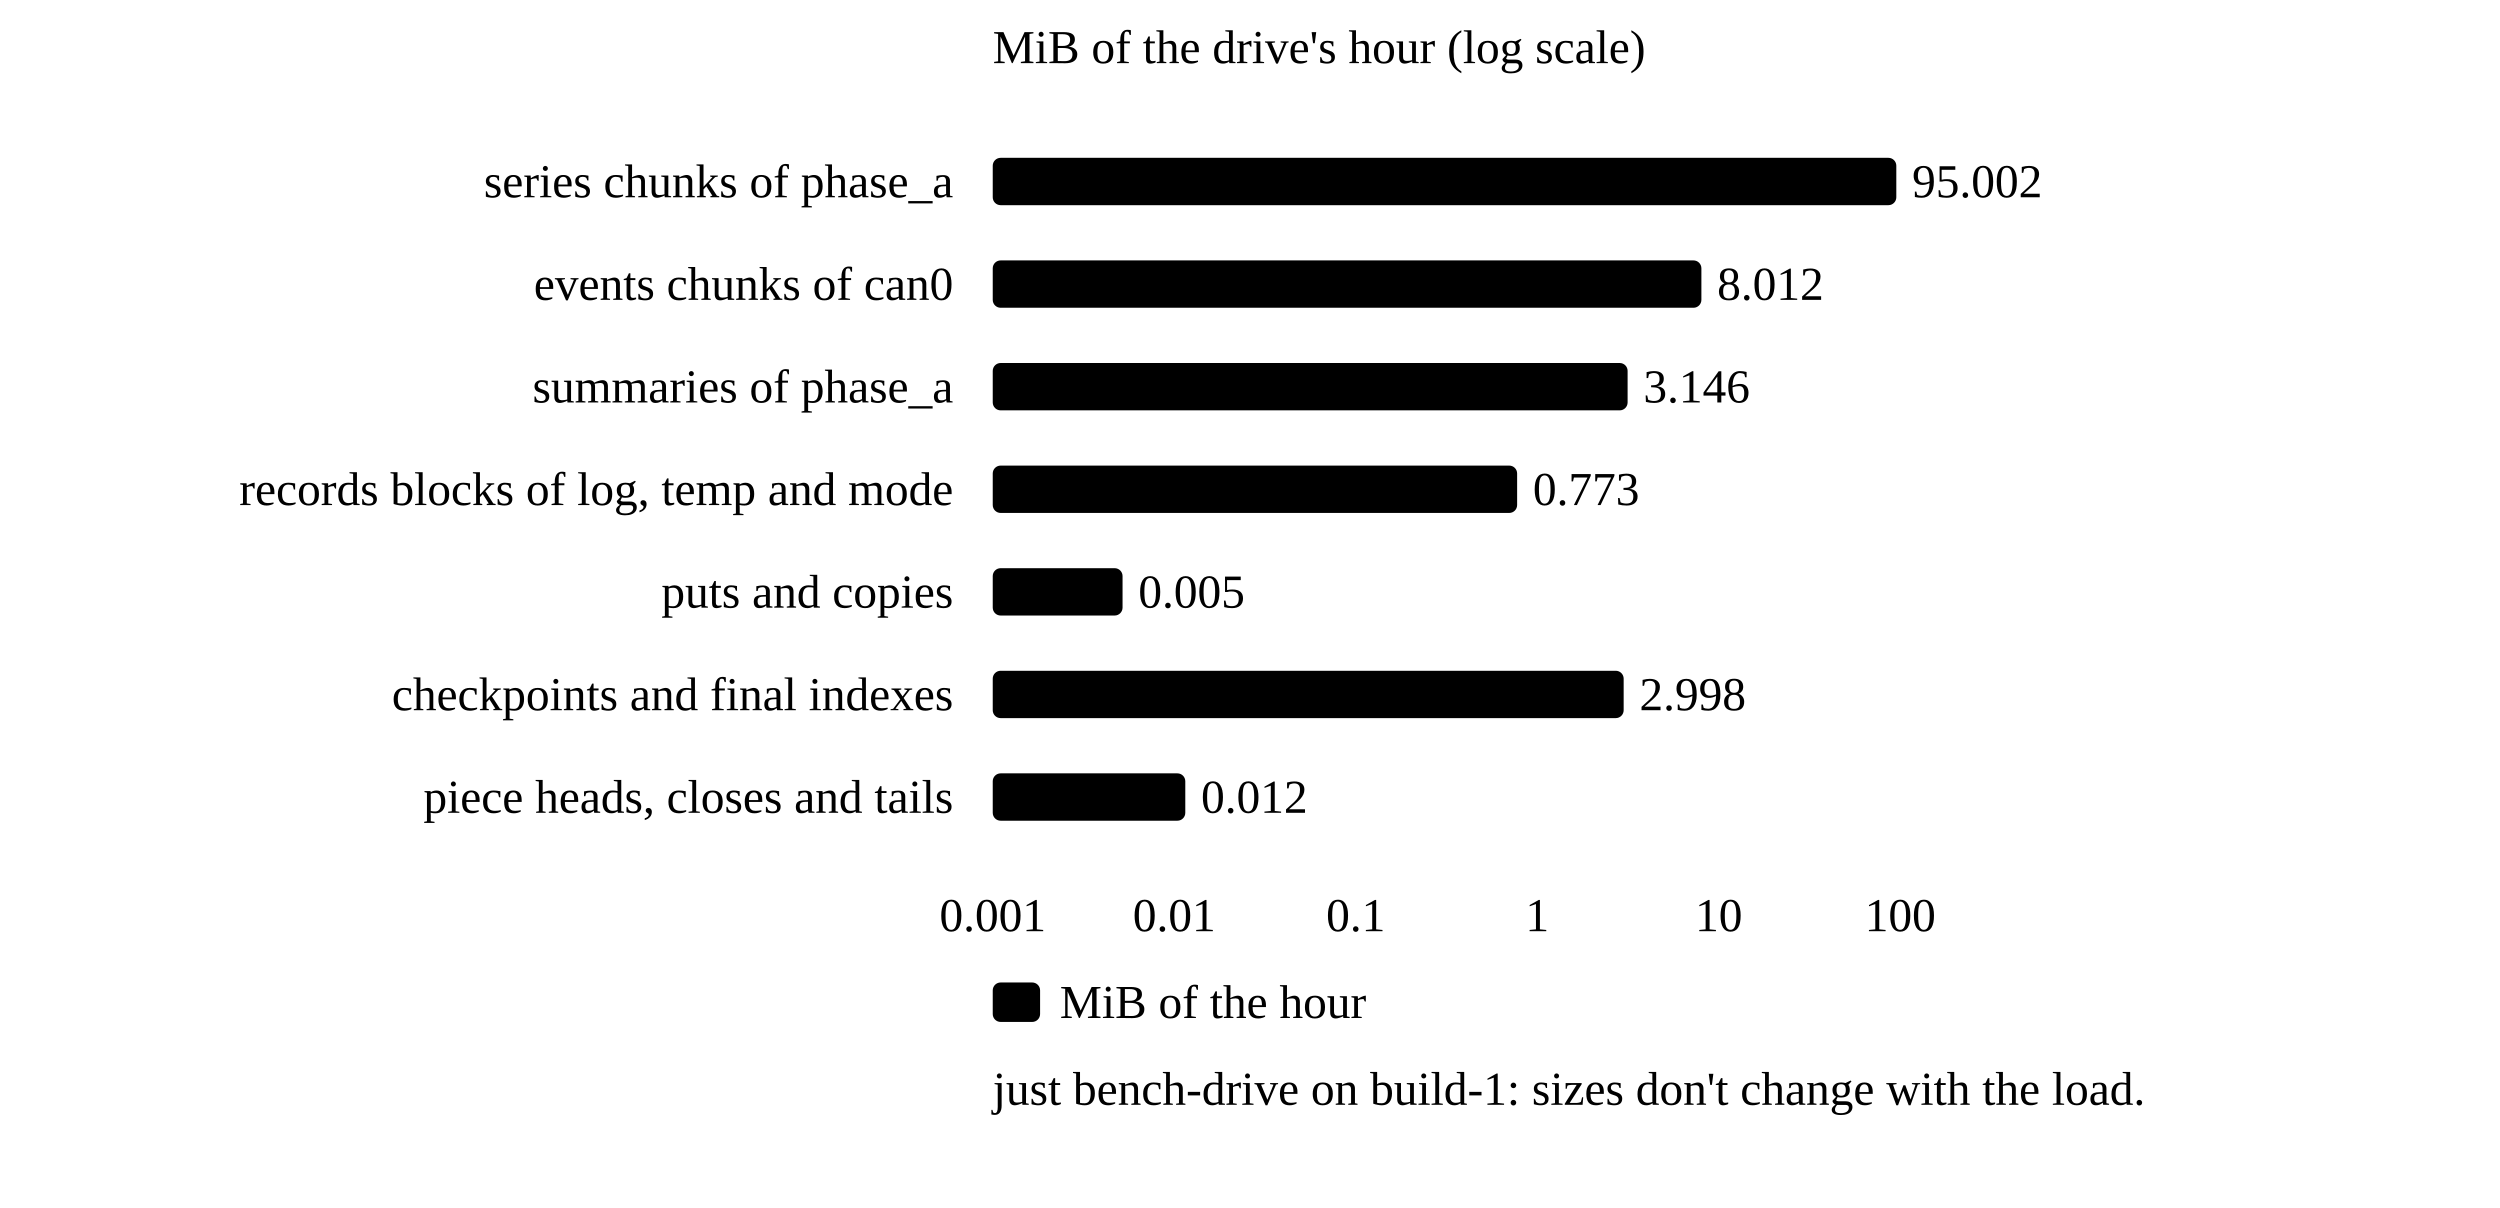
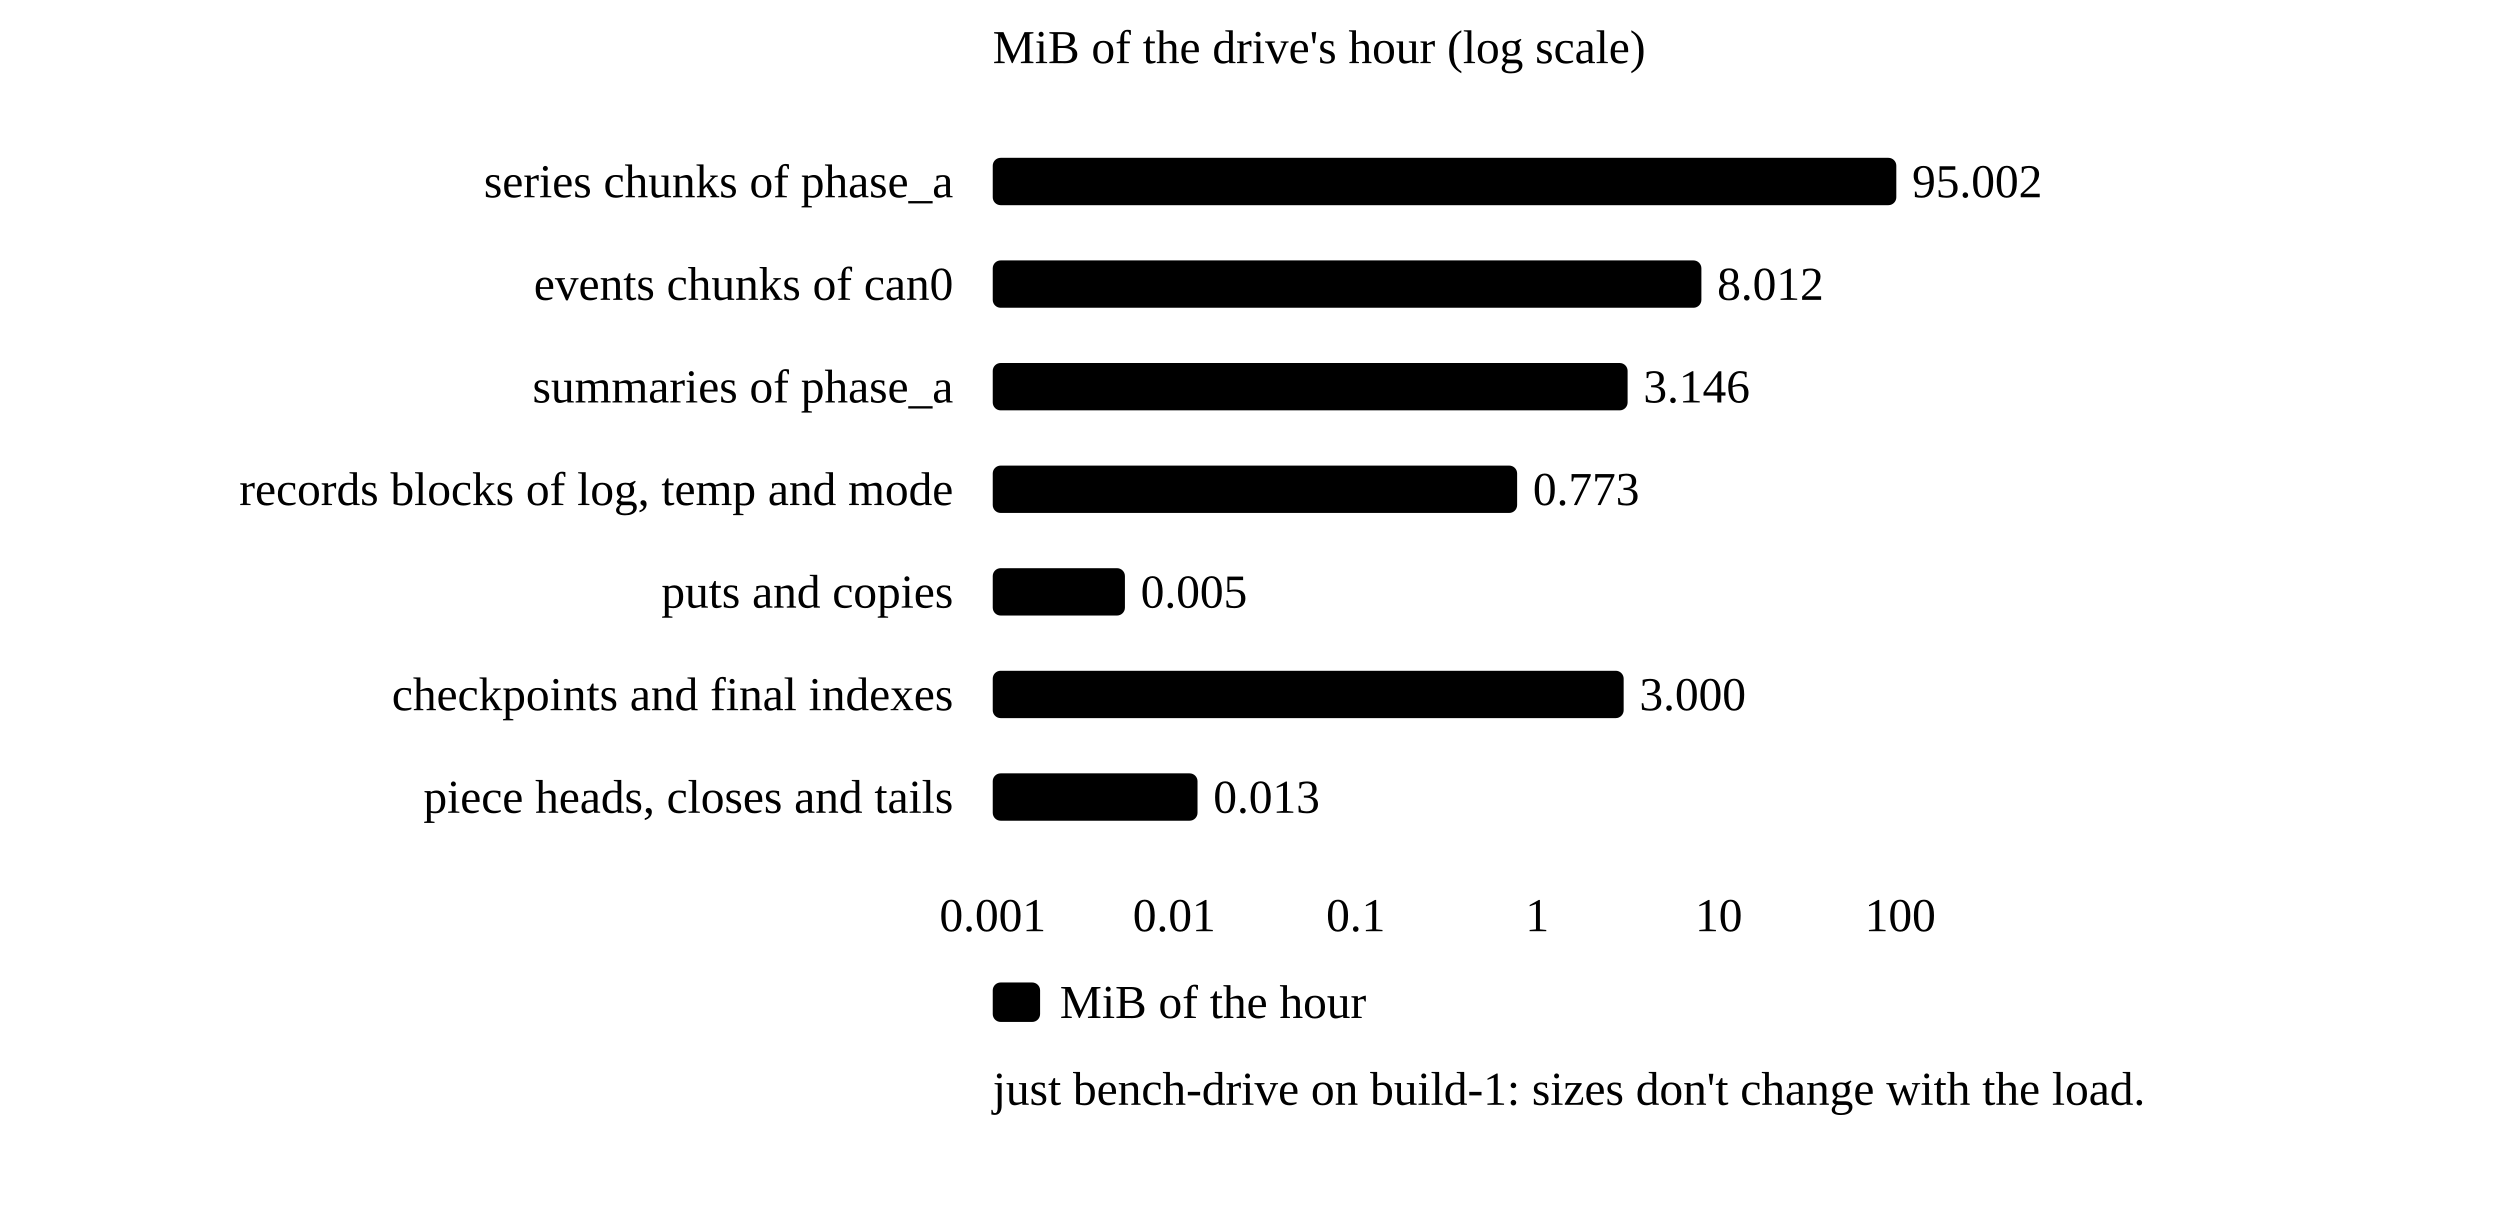
<svg xmlns="http://www.w3.org/2000/svg" class="ww-svg" viewBox="0 0 633.6 306" width="633.6" height="306" role="img" aria-label="Where the bytes of the drive's hour go, MiB by part of the recording, log scale">
  <text x="251.6" y="16.0" text-anchor="start" class="strong">MiB of the drive's hour (log scale)</text>
  <line x1="251.6" y1="34.0" x2="251.6" y2="222.0" class="thin" />
  <text x="251.6" y="236.0" text-anchor="middle" class="small soft">0.001</text>
  <line x1="297.6" y1="34.0" x2="297.6" y2="222.0" class="thin" />
  <text x="297.6" y="236.0" text-anchor="middle" class="small soft">0.01</text>
  <line x1="343.6" y1="34.0" x2="343.6" y2="222.0" class="thin" />
  <text x="343.6" y="236.0" text-anchor="middle" class="small soft">0.1</text>
  <line x1="389.6" y1="34.0" x2="389.6" y2="222.0" class="thin" />
  <text x="389.6" y="236.0" text-anchor="middle" class="small soft">1</text>
  <line x1="435.6" y1="34.0" x2="435.6" y2="222.0" class="thin" />
  <text x="435.6" y="236.0" text-anchor="middle" class="small soft">10</text>
  <line x1="481.6" y1="34.0" x2="481.6" y2="222.0" class="thin" />
  <text x="481.6" y="236.0" text-anchor="middle" class="small soft">100</text>
  <rect x="251.6" y="40.0" width="229.0" height="12.0" rx="2" class="blue" />
  <text x="484.6" y="50.0" text-anchor="start" class="small">95.002</text>
  <rect x="251.6" y="66.0" width="179.6" height="12.0" rx="2" class="blue" />
  <text x="435.2" y="76.0" text-anchor="start" class="small">8.012</text>
  <rect x="251.6" y="92.0" width="160.9" height="12.0" rx="2" class="blue" />
  <text x="416.5" y="102.0" text-anchor="start" class="small">3.146</text>
  <rect x="251.6" y="118.0" width="132.9" height="12.0" rx="2" class="blue" />
  <text x="388.5" y="128.0" text-anchor="start" class="small">0.773</text>
-   <rect x="251.6" y="144.0" width="32.9" height="12.0" rx="2" class="blue" />
-   <text x="288.5" y="154.0" text-anchor="start" class="small">0.005</text>
+   <rect x="251.6" y="144.0" width="33.5" height="12.0" rx="2" class="blue" />
+   <text x="289.1" y="154.0" text-anchor="start" class="small">0.005</text>
  <rect x="251.6" y="170.0" width="159.9" height="12.0" rx="2" class="blue" />
-   <text x="415.5" y="180.0" text-anchor="start" class="small">2.998</text>
-   <rect x="251.6" y="196.0" width="48.8" height="12.0" rx="2" class="blue" />
-   <text x="304.4" y="206.0" text-anchor="start" class="small">0.012</text>
+   <text x="415.5" y="180.0" text-anchor="start" class="small">3.000</text>
+   <rect x="251.6" y="196.0" width="51.9" height="12.0" rx="2" class="blue" />
+   <text x="307.5" y="206.0" text-anchor="start" class="small">0.013</text>
  <line x1="251.6" y1="34.0" x2="251.6" y2="222.0" class="line" />
  <text x="241.6" y="50.0" text-anchor="end">series chunks of phase_a</text>
  <text x="241.6" y="76.0" text-anchor="end">events chunks of can0</text>
  <text x="241.6" y="102.0" text-anchor="end">summaries of phase_a</text>
  <text x="241.6" y="128.0" text-anchor="end">records blocks of log, temp and mode</text>
  <text x="241.6" y="154.0" text-anchor="end">puts and copies</text>
  <text x="241.6" y="180.0" text-anchor="end">checkpoints and final indexes</text>
  <text x="241.6" y="206.0" text-anchor="end">piece heads, closes and tails</text>
  <rect x="251.6" y="249.0" width="12.0" height="10.0" rx="2" class="blue" />
  <text x="268.6" y="258.0" text-anchor="start" class="small">MiB of the hour</text>
  <text x="251.6" y="280.0" text-anchor="start" class="small soft">just bench-drive on build-1: sizes don't change with the load.</text>
</svg>
